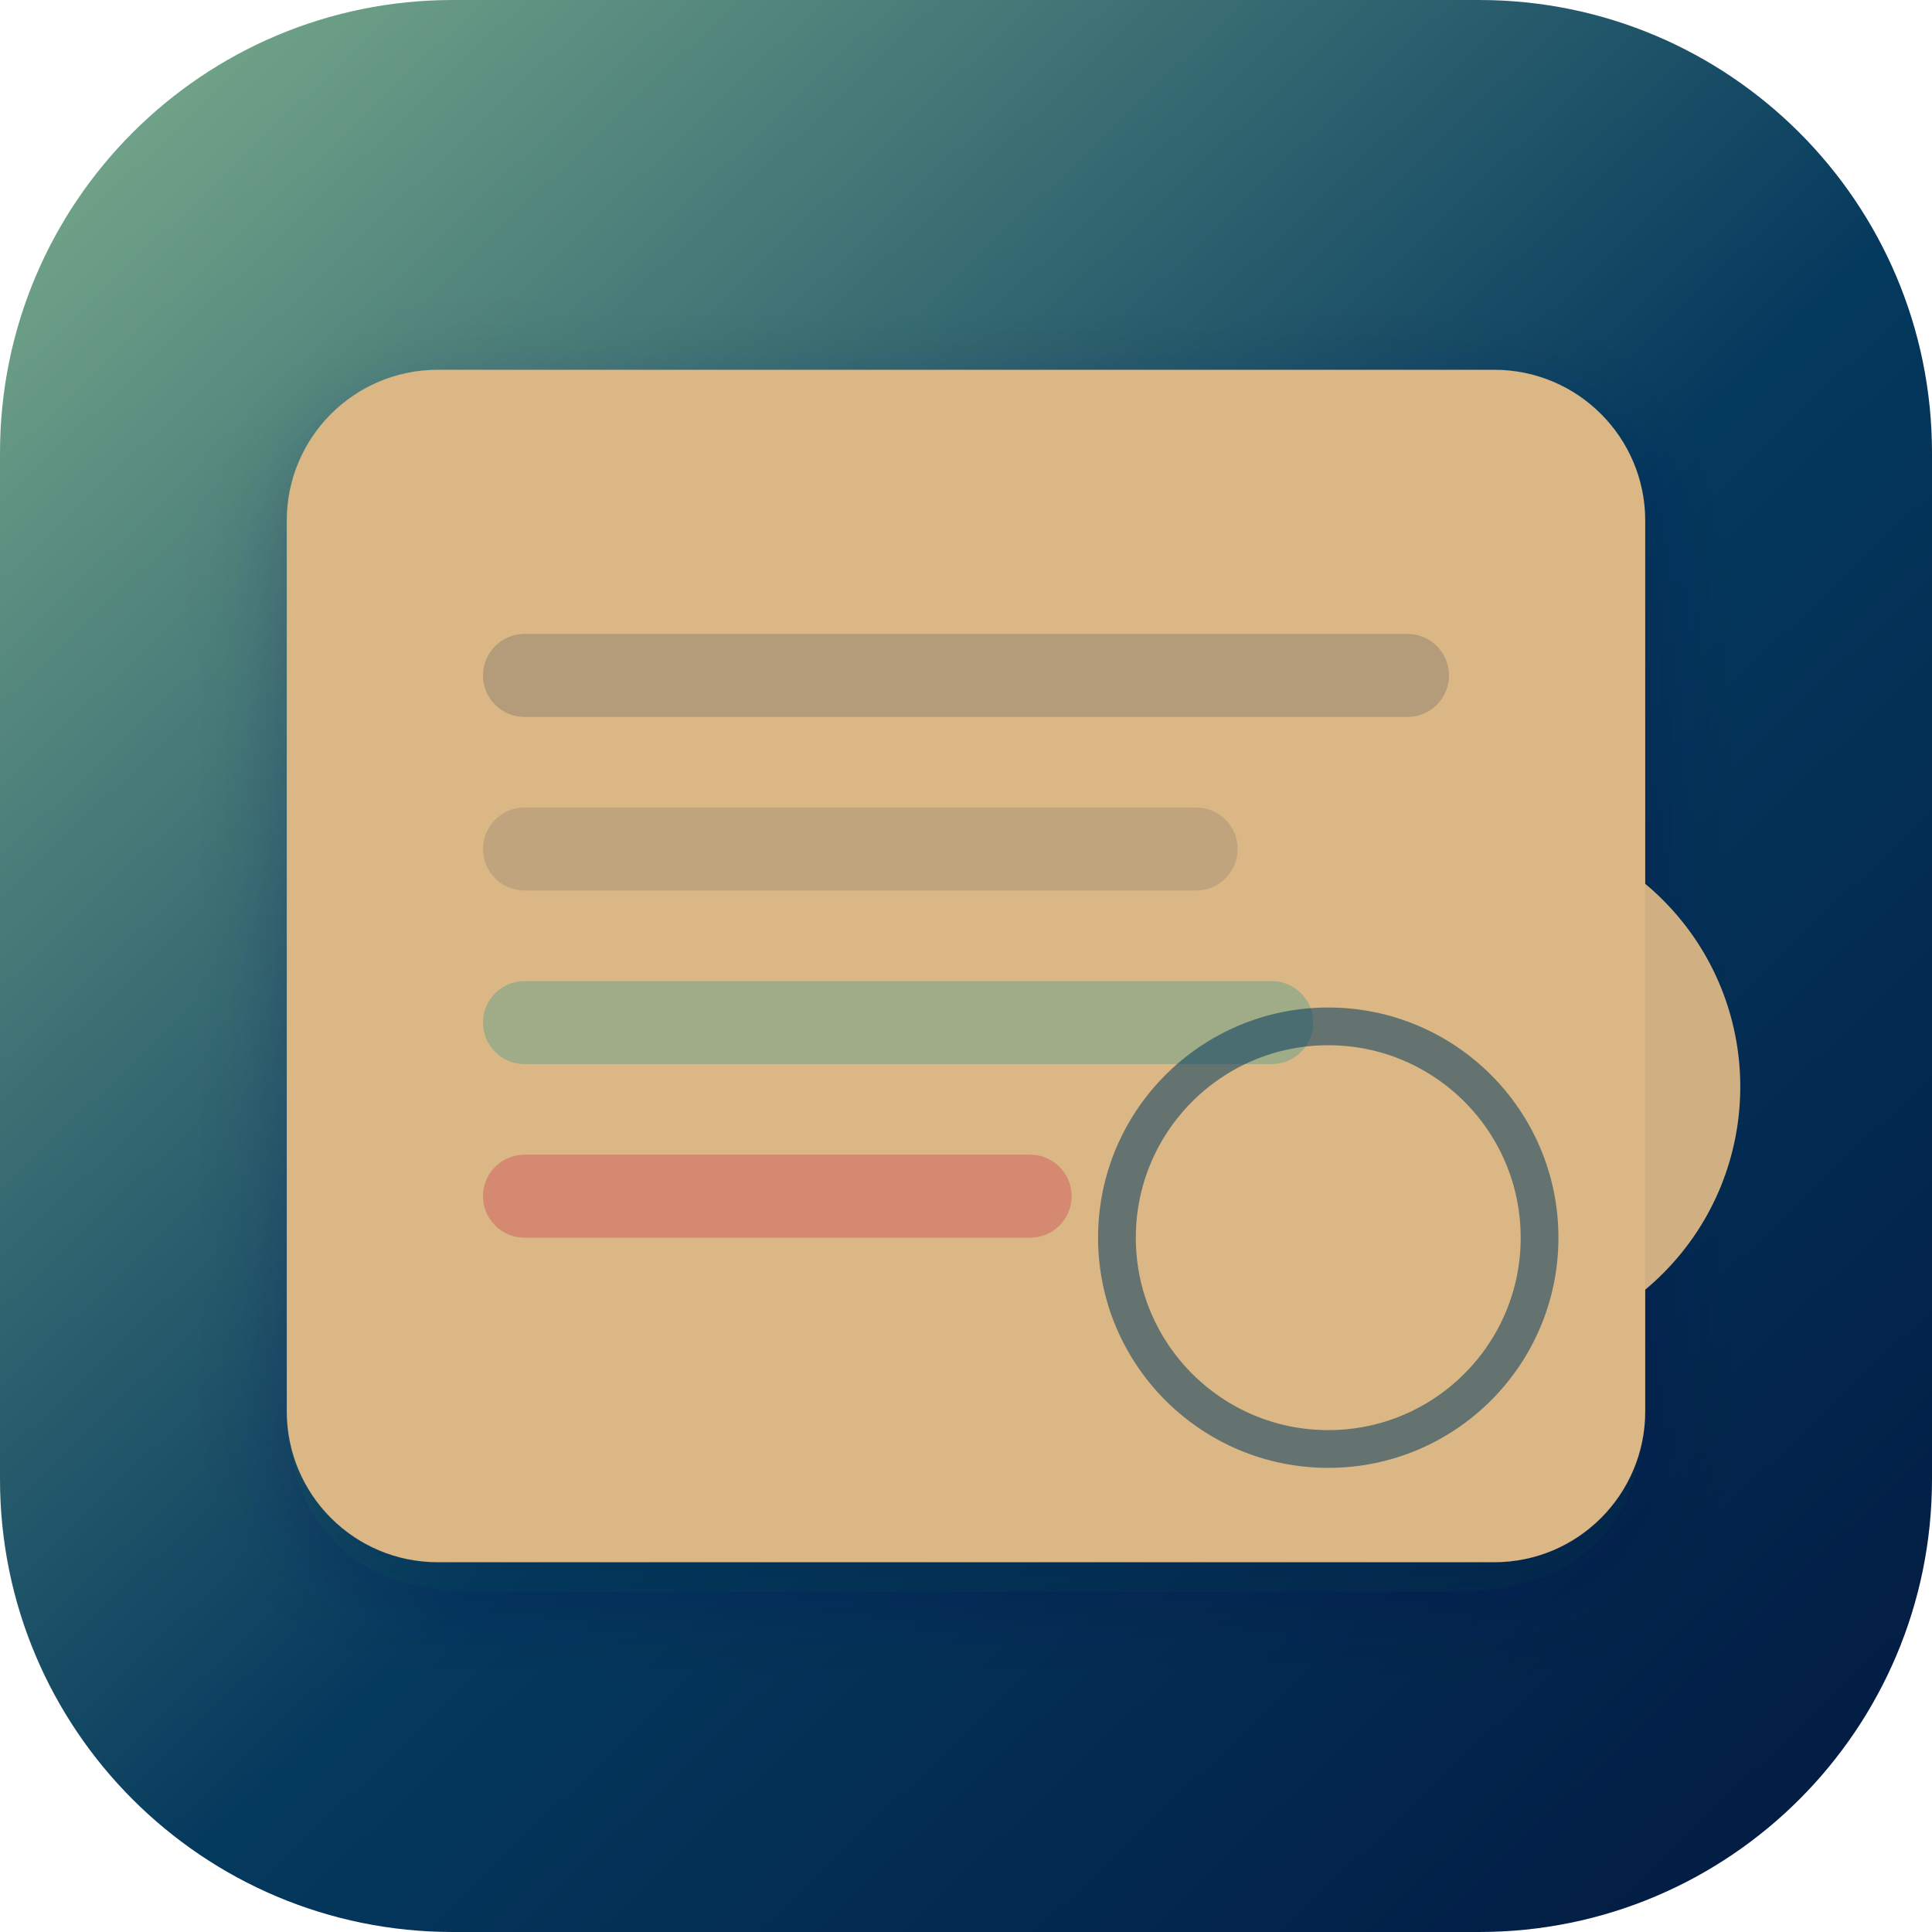
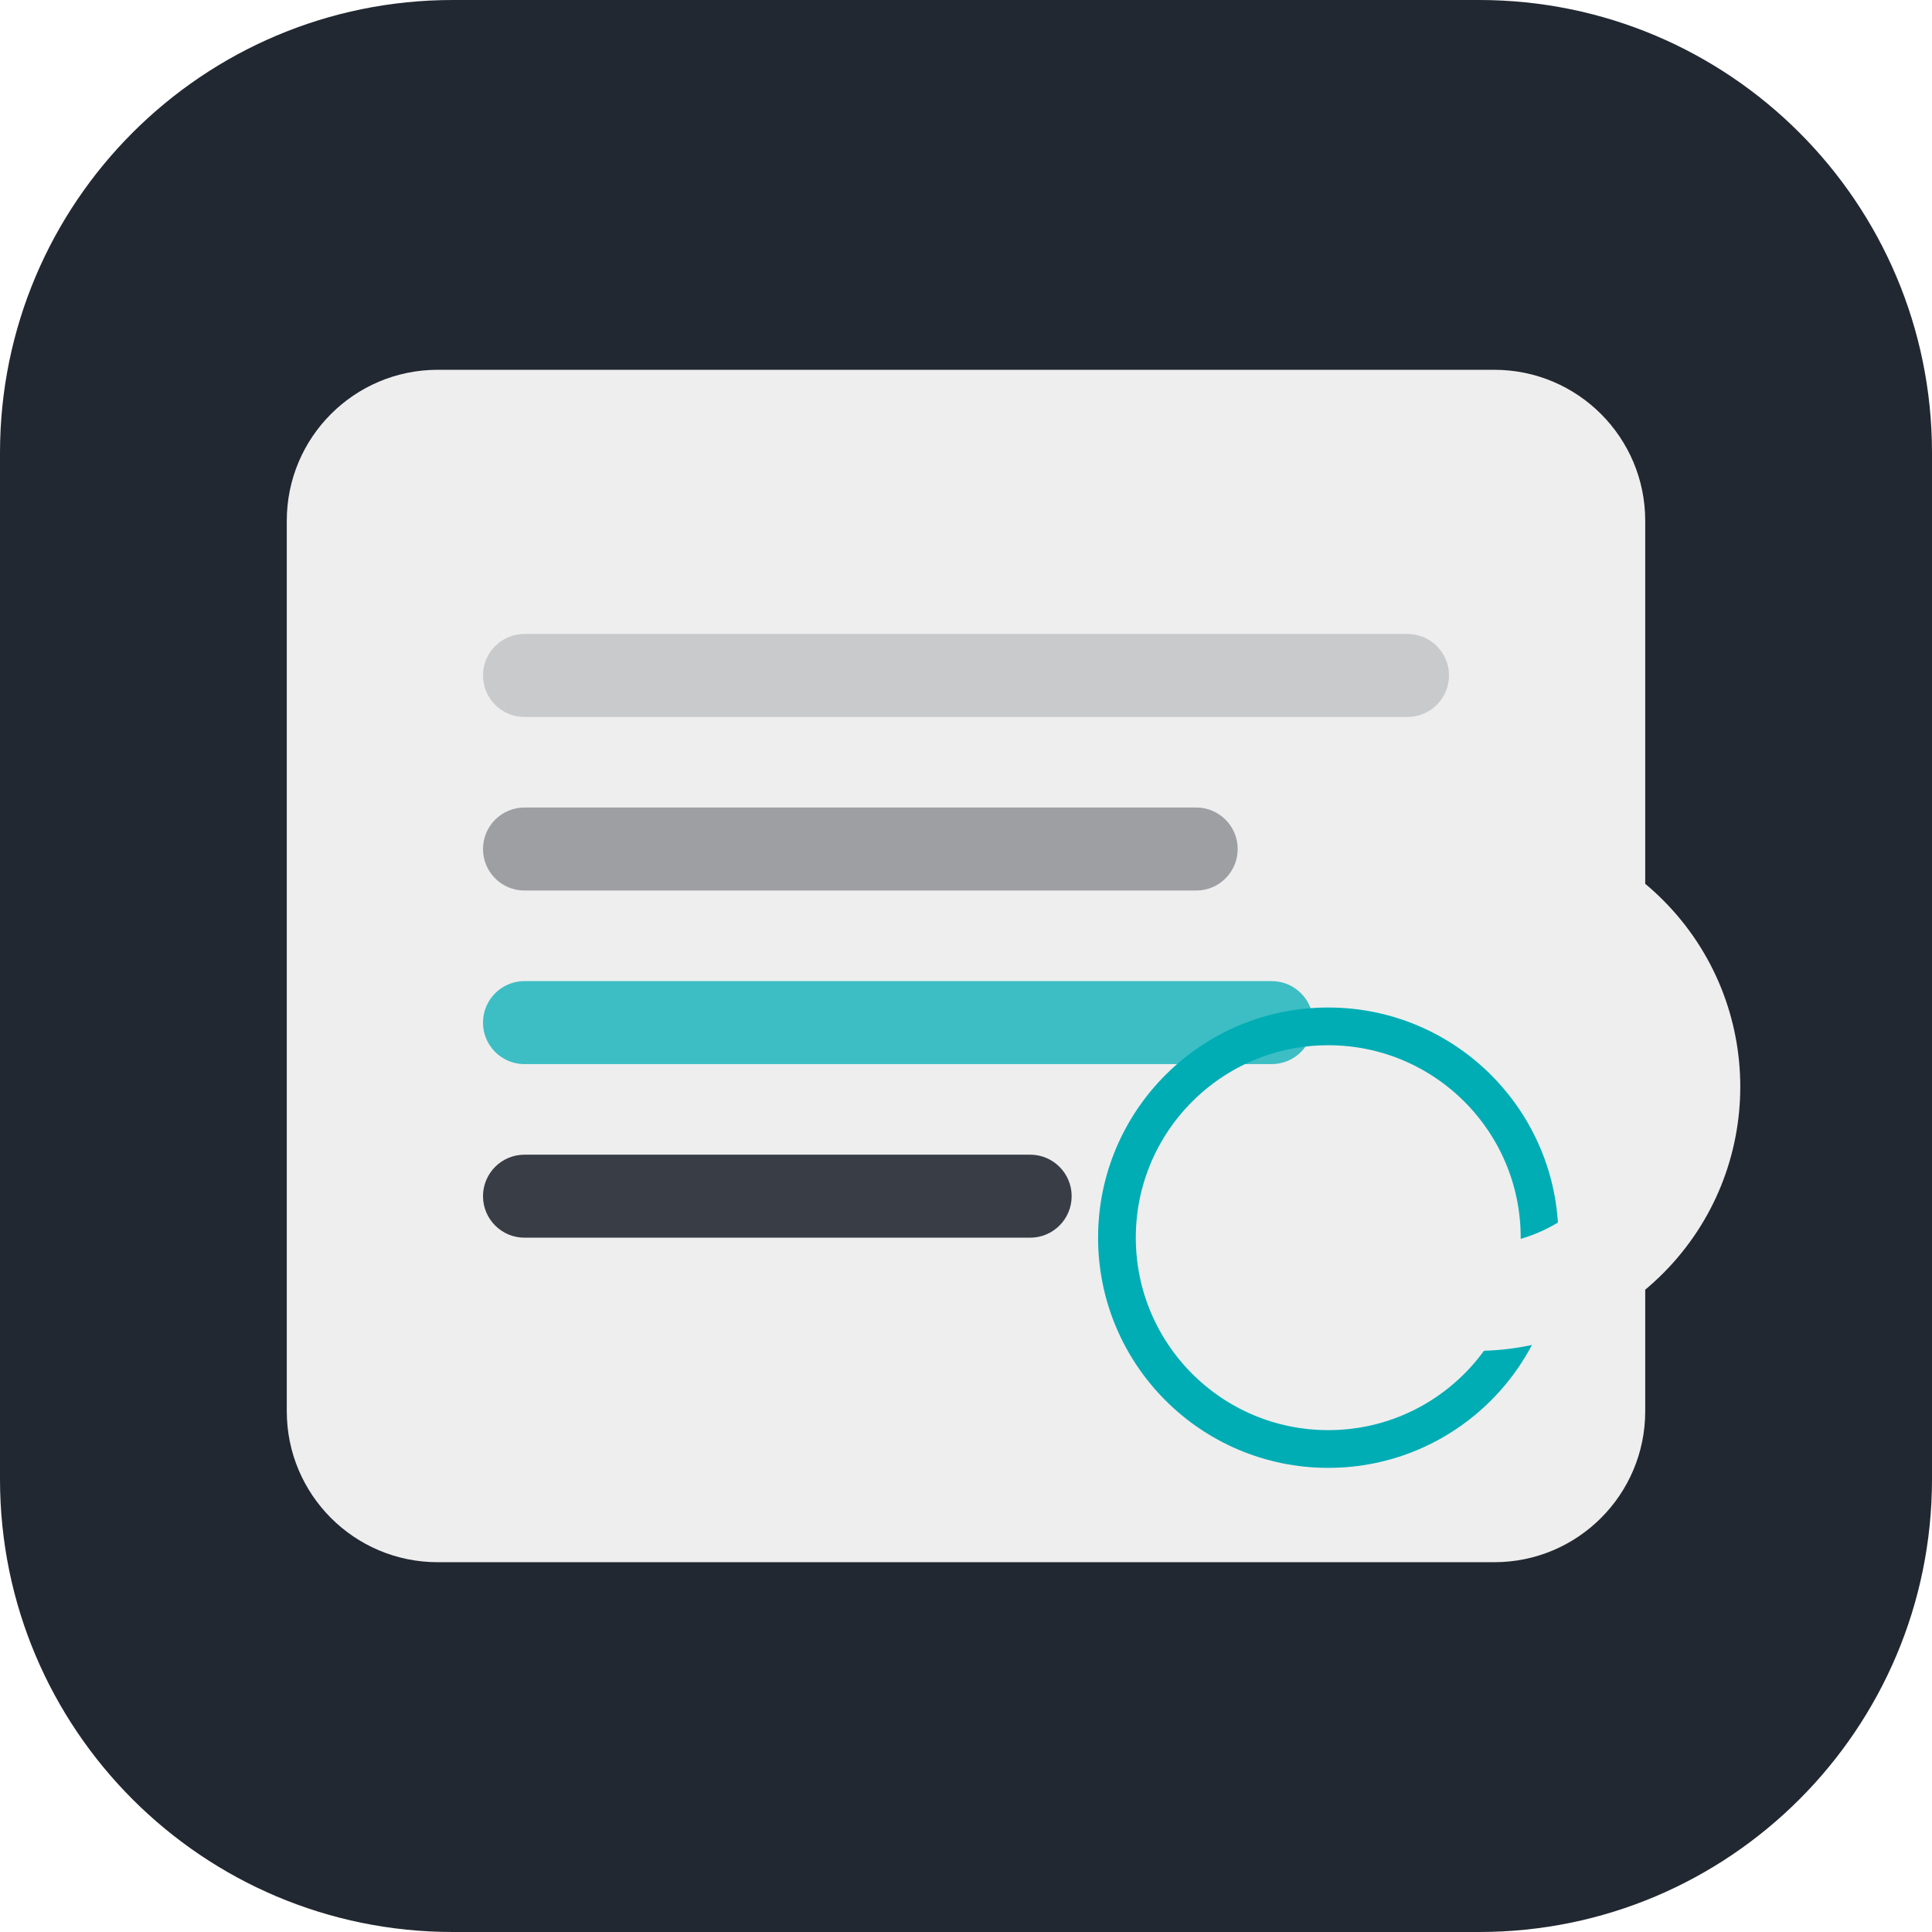
<svg xmlns="http://www.w3.org/2000/svg" viewBox="0 0 512 512" width="512" height="512" role="img" aria-label="Ishtarkati">
-   <defs>
-     <linearGradient id="bg" x1="8%" y1="6%" x2="92%" y2="94%">
-       <stop offset="0%" stop-color="#70a288" />
-       <stop offset="55%" stop-color="#04395e" />
-       <stop offset="100%" stop-color="#031d44" />
-     </linearGradient>
-     <filter id="s" x="-10%" y="-10%" width="120%" height="120%">
-       <feDropShadow dx="0" dy="8" stdDeviation="12" flood-color="#031d44" flood-opacity=".25" />
-     </filter>
-   </defs>
-   <rect width="512" height="512" rx="120" ry="120" fill="url(#bg)" />
-   <g filter="url(#s)">
-     <rect x="76" y="98" width="360" height="316" rx="40" ry="40" fill="#dab785" />
-     <rect x="128" y="168" width="256" height="22" rx="11" fill="#031d44" opacity=".18" />
-     <rect x="128" y="214" width="200" height="22" rx="11" fill="#031d44" opacity=".12" />
-     <rect x="128" y="260" width="220" height="22" rx="11" fill="#70a288" opacity=".55" />
-     <rect x="128" y="306" width="156" height="22" rx="11" fill="#d5896f" />
-   </g>
-   <g fill="none" stroke="#dab785" stroke-width="28" stroke-linecap="round" stroke-linejoin="round">
-     <path d="M352 328a56 56 0 1 0 0-80" opacity=".95" />
-     <path d="M352 248v-24h24M352 368h24v-24" opacity=".95" />
-   </g>
-   <circle cx="352" cy="328" r="56" stroke="#04395e" stroke-width="10" fill="none" opacity=".55" />
+   <rect width="512" height="512" rx="120" ry="120" fill="#222831" />
+   <rect x="76" y="98" width="360" height="316" rx="40" ry="40" fill="#EEEEEE" />
+   <rect x="128" y="168" width="256" height="22" rx="11" fill="#222831" opacity=".18" />
+   <rect x="128" y="214" width="200" height="22" rx="11" fill="#393E46" opacity=".45" />
+   <rect x="128" y="260" width="220" height="22" rx="11" fill="#00ADB5" opacity=".75" />
+   <rect x="128" y="306" width="156" height="22" rx="11" fill="#393E46" />
+   <circle cx="352" cy="328" r="56" stroke="#00ADB5" stroke-width="10" fill="none" />
+   <path fill="none" stroke="#EEEEEE" stroke-width="28" stroke-linecap="round" stroke-linejoin="round" d="M352 328a56 56 0 1 0 0-80" />
</svg>
